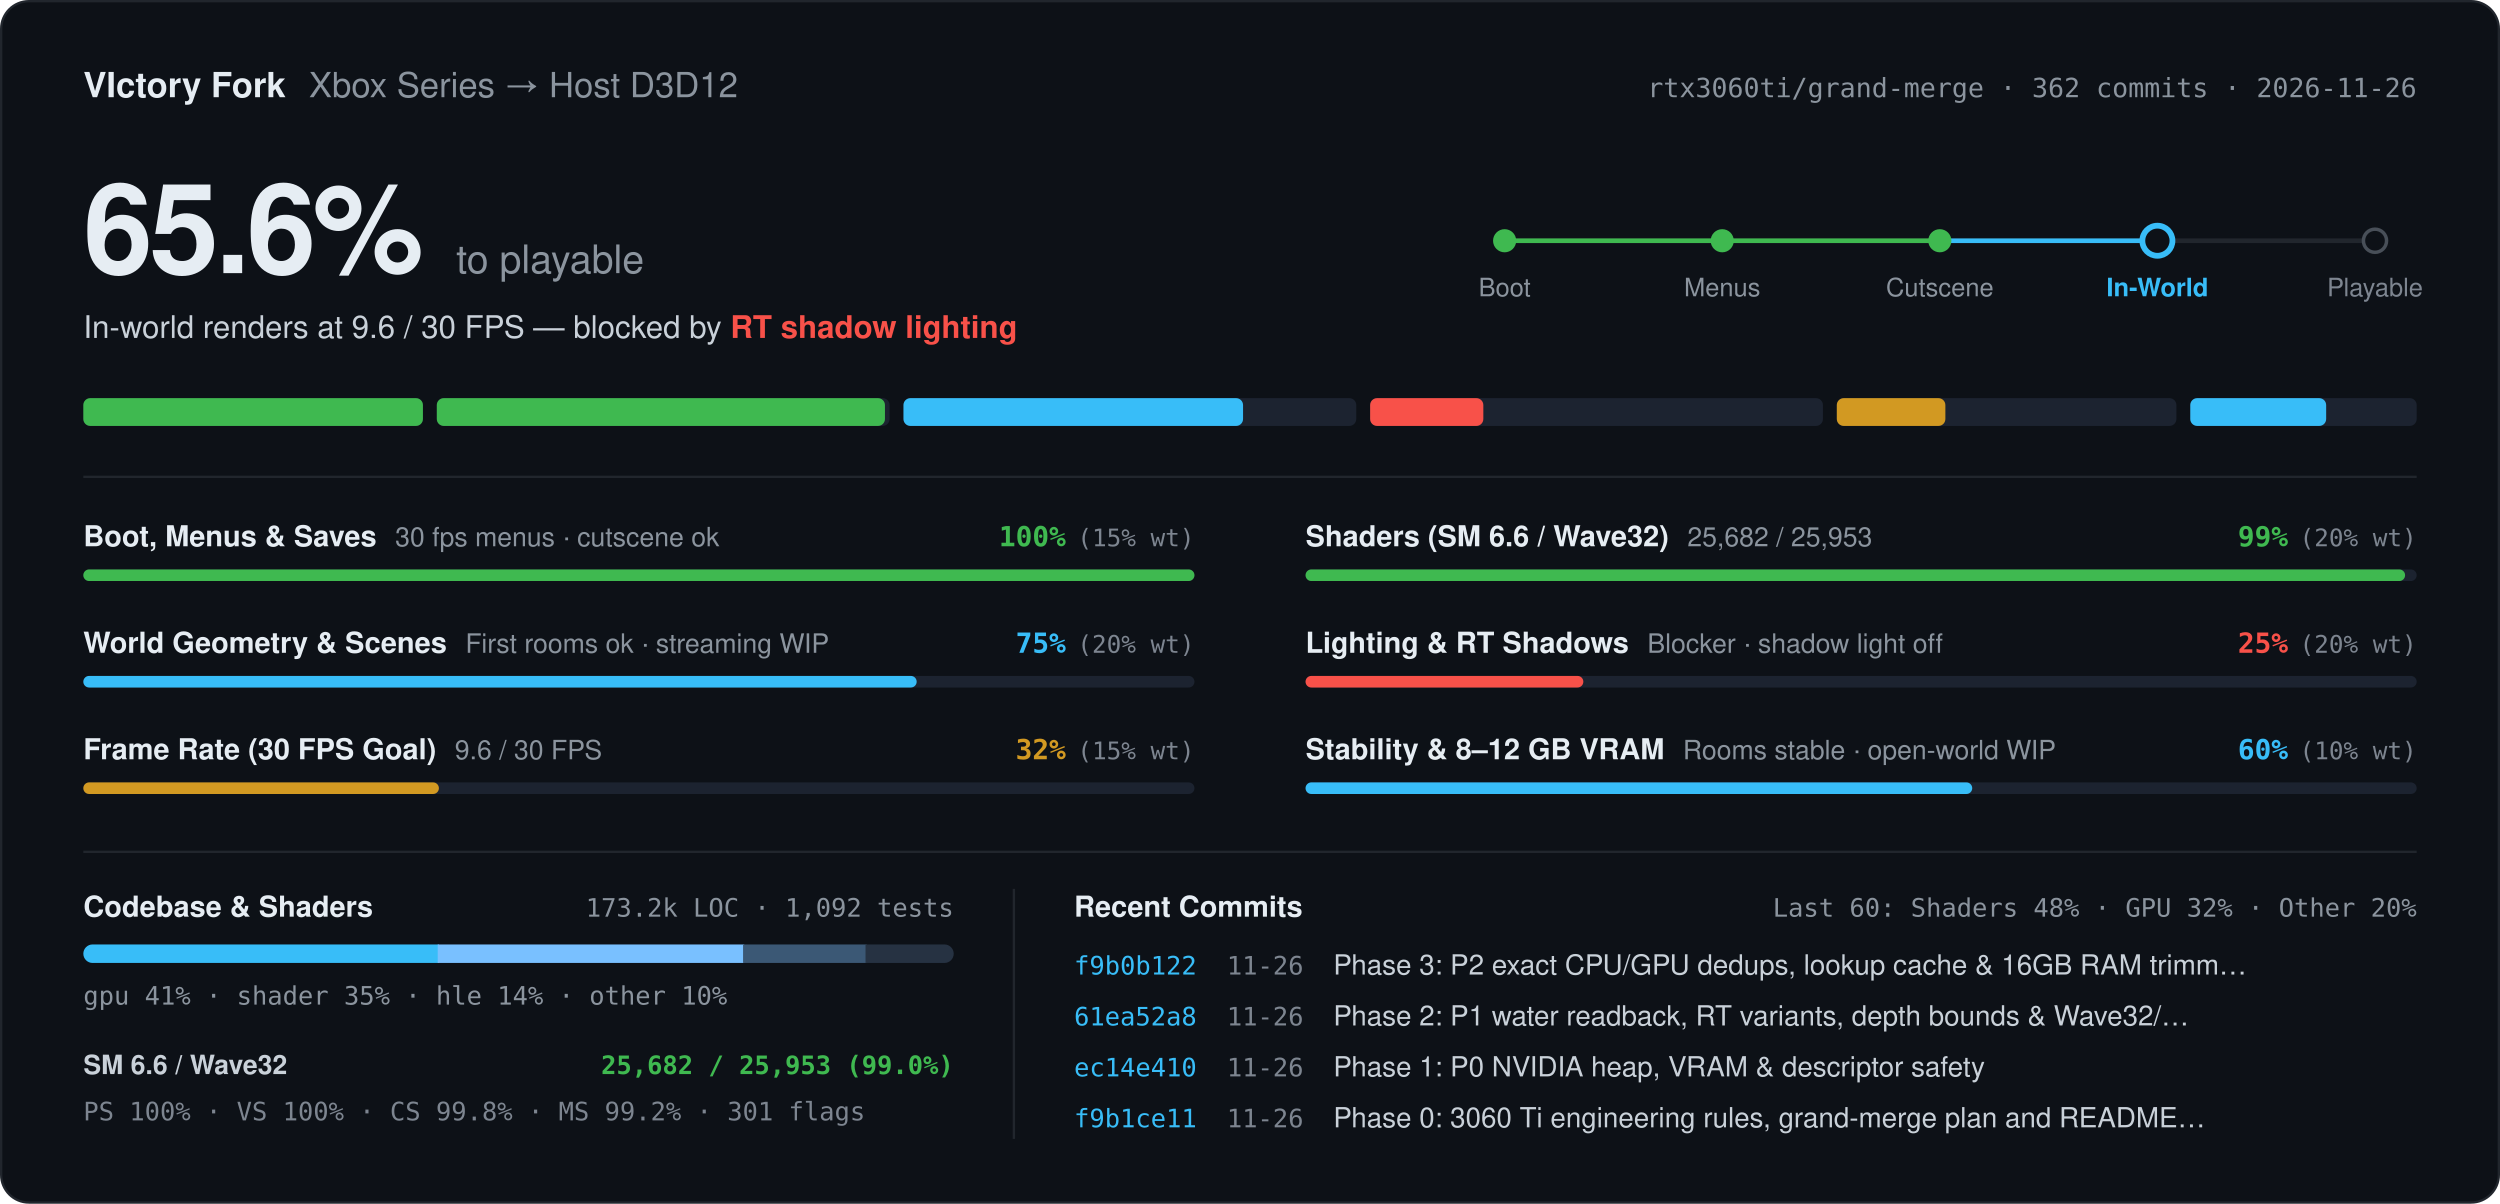
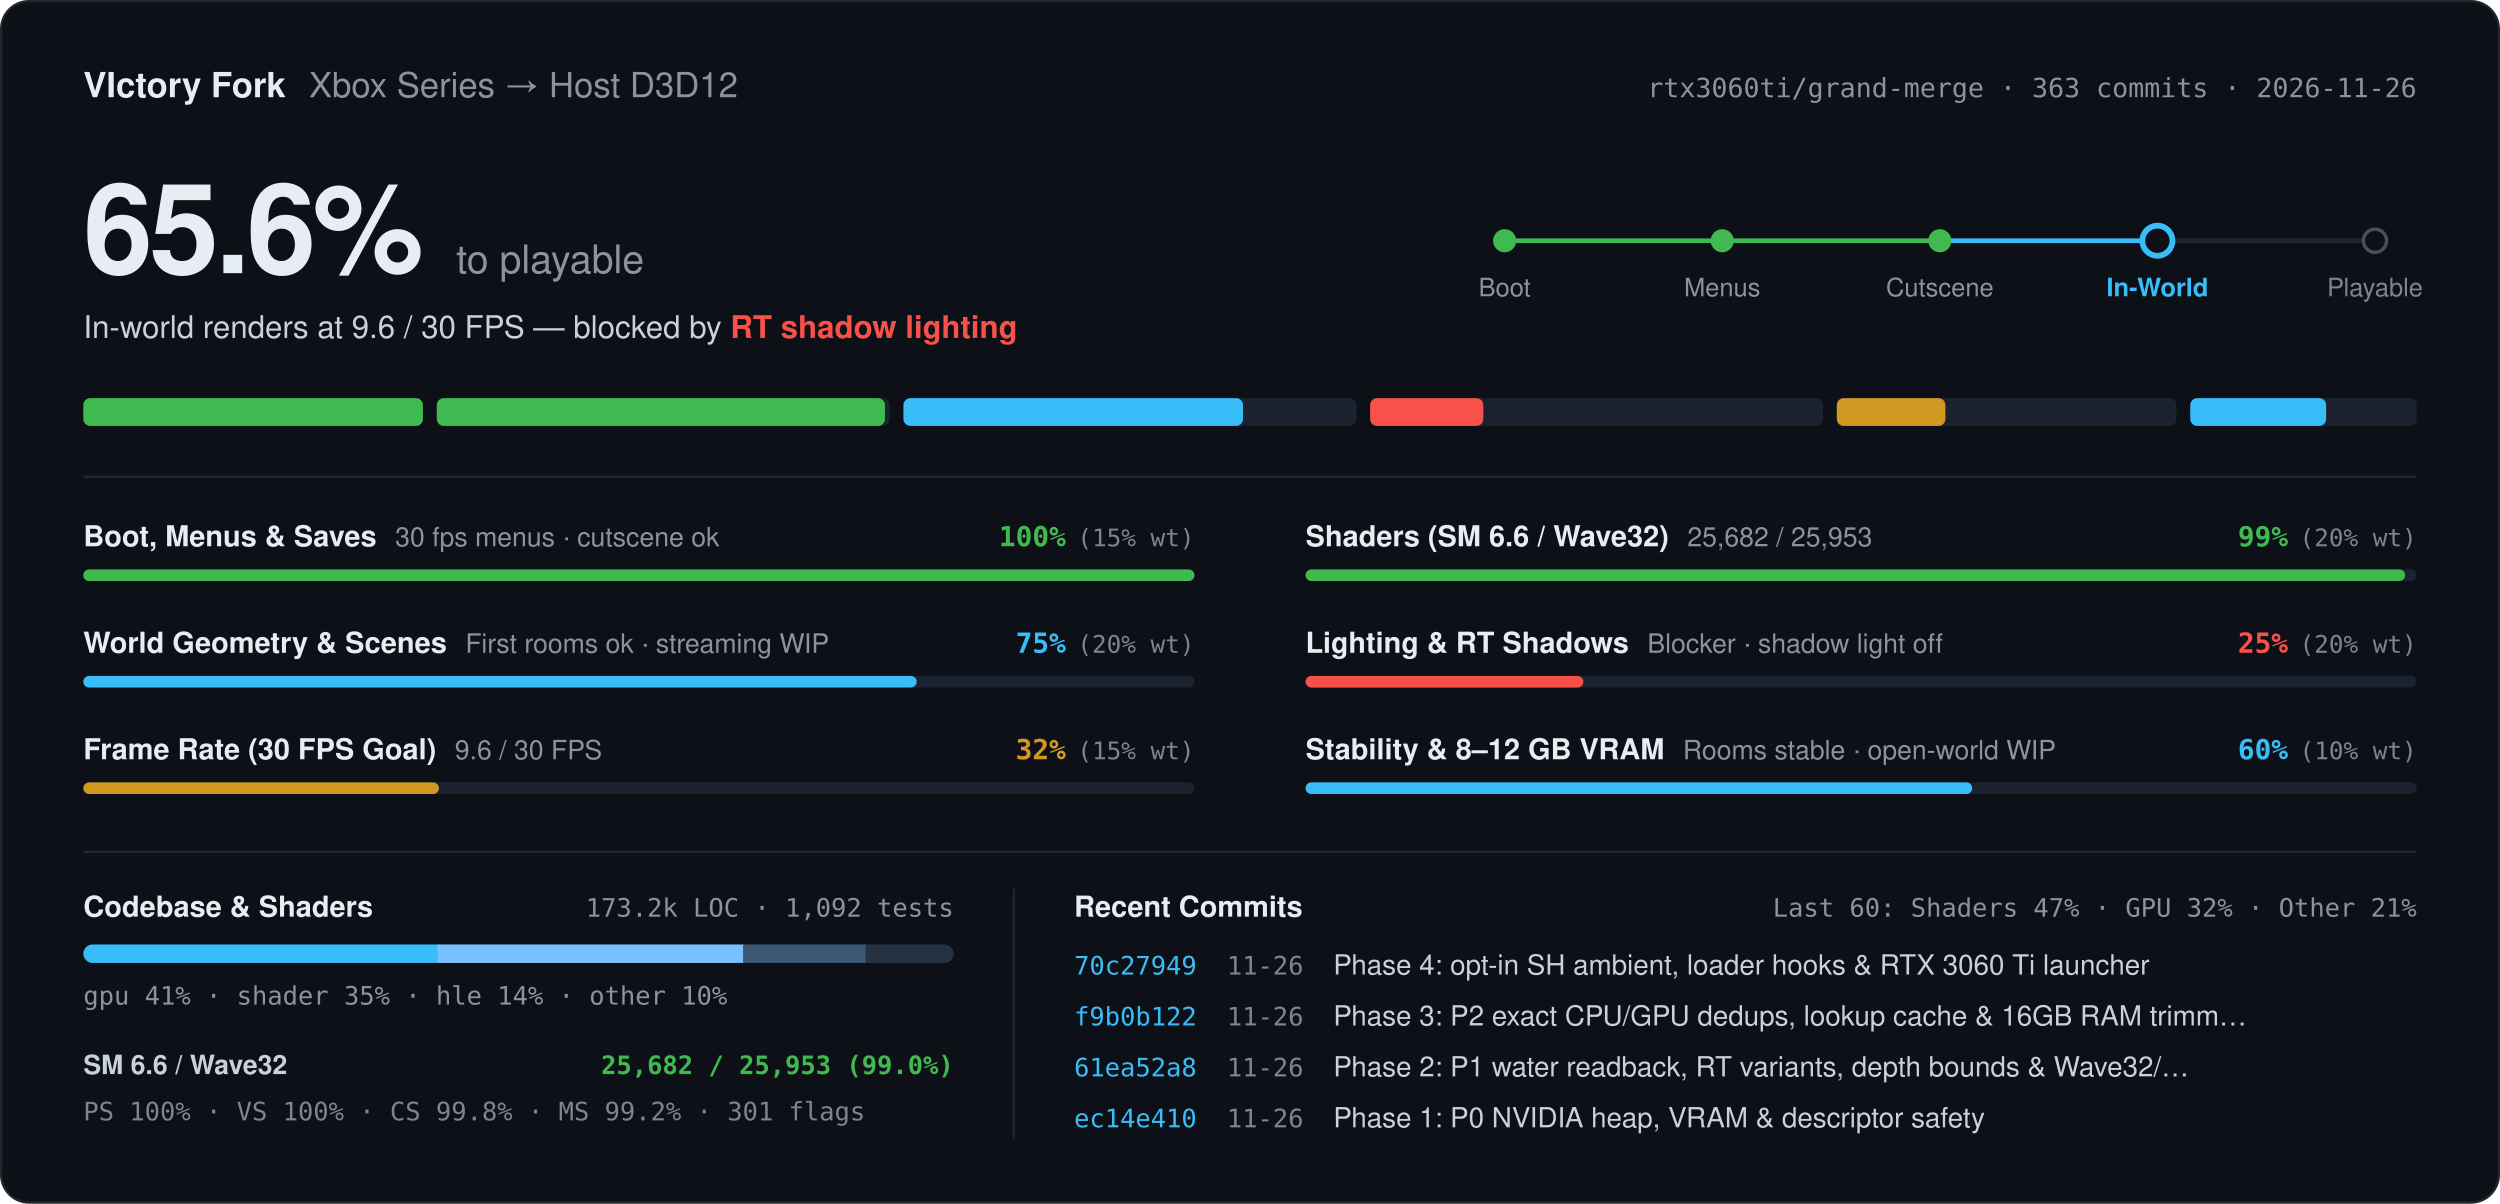
<svg xmlns="http://www.w3.org/2000/svg" width="1080" height="520" viewBox="0 0 1080 520" role="img" aria-label="VIctory Fork Playable Progress: 65.6%">
  <defs>
    <style>
      .sans { font-family: ui-sans-serif, -apple-system, BlinkMacSystemFont, "Segoe UI", Helvetica, Arial, sans-serif; }
      .mono { font-family: ui-monospace, SFMono-Regular, "SF Mono", Menlo, Consolas, monospace; font-variant-numeric: tabular-nums; }
      .fg   { fill: #e6edf3; }
      .sec  { fill: #c9d1d9; }
      .mut  { fill: #8b949e; }
      .dim  { fill: #7d8590; }
    </style>
  </defs>
  <rect x="0.5" y="0.5" width="1079" height="519" rx="12" fill="#0d1117" stroke="#21262d" />
  <text x="36" y="42" font-size="15" font-weight="700" class="sans fg">VIctory Fork<tspan font-weight="400" class="mut" dx="10">Xbox Series → Host D3D12</tspan>
  </text>
-   <text x="1044" y="42" text-anchor="end" font-size="11.5" class="mono mut">rtx3060ti/grand-merge · 362 commits · 2026-11-26</text>
+   <text x="1044" y="42" text-anchor="end" font-size="11.5" class="mono mut">rtx3060ti/grand-merge · 363 commits · 2026-11-26</text>
  <text x="36" y="118" font-size="54" font-weight="800" letter-spacing="-1.5" class="sans fg">65.6%<tspan font-size="17" font-weight="500" letter-spacing="0" class="sans mut" dx="14">to playable</tspan>
  </text>
  <text x="36" y="146" font-size="13.5" class="sans sec">In-world renders at 9.6 / 30 FPS — blocked by <tspan fill="#f85149" font-weight="600">RT shadow lighting</tspan>
  </text>
  <g>
    <line x1="650" y1="104" x2="1026" y2="104" stroke="#21262d" stroke-width="2" />
    <line x1="650" y1="104" x2="838" y2="104" stroke="#3fb950" stroke-width="2" />
    <line x1="838" y1="104" x2="932" y2="104" stroke="#38bdf8" stroke-width="2" />
    <circle cx="650" cy="104" r="5" fill="#3fb950" />
    <circle cx="744" cy="104" r="5" fill="#3fb950" />
    <circle cx="838" cy="104" r="5" fill="#3fb950" />
    <circle cx="932" cy="104" r="6.5" fill="#0d1117" stroke="#38bdf8" stroke-width="2.5" />
    <circle cx="1026" cy="104" r="5" fill="#0d1117" stroke="#484f58" stroke-width="1.5" />
    <text x="650" y="128" text-anchor="middle" font-size="11" class="sans mut">Boot</text>
    <text x="744" y="128" text-anchor="middle" font-size="11" class="sans mut">Menus</text>
    <text x="838" y="128" text-anchor="middle" font-size="11" class="sans mut">Cutscene</text>
    <text x="932" y="128" text-anchor="middle" font-size="11" font-weight="700" fill="#38bdf8" class="sans">In-World</text>
    <text x="1026" y="128" text-anchor="middle" font-size="11" class="sans dim">Playable</text>
  </g>
  <rect x="36.0" y="172" width="146.7" height="12" rx="3" fill="#1c2330" />
  <rect x="36.0" y="172" width="146.7" height="12" rx="3" fill="#3fb950" />
  <rect x="188.7" y="172" width="195.6" height="12" rx="3" fill="#1c2330" />
  <rect x="188.7" y="172" width="193.6" height="12" rx="3" fill="#3fb950" />
  <rect x="390.3" y="172" width="195.6" height="12" rx="3" fill="#1c2330" />
  <rect x="390.3" y="172" width="146.7" height="12" rx="3" fill="#38bdf8" />
  <rect x="591.9" y="172" width="195.6" height="12" rx="3" fill="#1c2330" />
  <rect x="591.9" y="172" width="48.9" height="12" rx="3" fill="#f85149" />
  <rect x="793.5" y="172" width="146.7" height="12" rx="3" fill="#1c2330" />
  <rect x="793.5" y="172" width="46.9" height="12" rx="3" fill="#d29922" />
  <rect x="946.2" y="172" width="97.8" height="12" rx="3" fill="#1c2330" />
  <rect x="946.2" y="172" width="58.7" height="12" rx="3" fill="#38bdf8" />
  <line x1="36" y1="206" x2="1044" y2="206" stroke="#21262d" />
  <g>
    <text x="36" y="236" font-size="12.5" font-weight="600" class="sans fg">Boot, Menus &amp; Saves<tspan font-size="11.5" font-weight="400" class="mut" dx="8">30 fps menus · cutscene ok</tspan>
    </text>
    <text x="516" y="236" text-anchor="end" font-size="12" font-weight="700" fill="#3fb950" class="mono">100%<tspan font-size="10.5" font-weight="400" class="dim" dx="5">(15% wt)</tspan>
    </text>
    <rect x="36" y="246" width="480" height="5" rx="2.5" fill="#1c2330" />
    <rect x="36" y="246" width="480.0" height="5" rx="2.5" fill="#3fb950" />
  </g>
  <g>
    <text x="564" y="236" font-size="12.5" font-weight="600" class="sans fg">Shaders (SM 6.6 / Wave32)<tspan font-size="11.5" font-weight="400" class="mut" dx="8">25,682 / 25,953</tspan>
    </text>
    <text x="1044" y="236" text-anchor="end" font-size="12" font-weight="700" fill="#3fb950" class="mono">99%<tspan font-size="10.5" font-weight="400" class="dim" dx="5">(20% wt)</tspan>
    </text>
    <rect x="564" y="246" width="480" height="5" rx="2.5" fill="#1c2330" />
    <rect x="564" y="246" width="475.0" height="5" rx="2.5" fill="#3fb950" />
  </g>
  <g>
    <text x="36" y="282" font-size="12.5" font-weight="600" class="sans fg">World Geometry &amp; Scenes<tspan font-size="11.5" font-weight="400" class="mut" dx="8">First rooms ok · streaming WIP</tspan>
    </text>
    <text x="516" y="282" text-anchor="end" font-size="12" font-weight="700" fill="#38bdf8" class="mono">75%<tspan font-size="10.5" font-weight="400" class="dim" dx="5">(20% wt)</tspan>
    </text>
    <rect x="36" y="292" width="480" height="5" rx="2.5" fill="#1c2330" />
    <rect x="36" y="292" width="360.0" height="5" rx="2.5" fill="#38bdf8" />
  </g>
  <g>
    <text x="564" y="282" font-size="12.5" font-weight="600" class="sans fg">Lighting &amp; RT Shadows<tspan font-size="11.5" font-weight="400" class="mut" dx="8">Blocker · shadow light off</tspan>
    </text>
    <text x="1044" y="282" text-anchor="end" font-size="12" font-weight="700" fill="#f85149" class="mono">25%<tspan font-size="10.5" font-weight="400" class="dim" dx="5">(20% wt)</tspan>
    </text>
    <rect x="564" y="292" width="480" height="5" rx="2.5" fill="#1c2330" />
    <rect x="564" y="292" width="120.0" height="5" rx="2.5" fill="#f85149" />
  </g>
  <g>
    <text x="36" y="328" font-size="12.5" font-weight="600" class="sans fg">Frame Rate (30 FPS Goal)<tspan font-size="11.5" font-weight="400" class="mut" dx="8">9.6 / 30 FPS</tspan>
    </text>
    <text x="516" y="328" text-anchor="end" font-size="12" font-weight="700" fill="#d29922" class="mono">32%<tspan font-size="10.5" font-weight="400" class="dim" dx="5">(15% wt)</tspan>
    </text>
    <rect x="36" y="338" width="480" height="5" rx="2.5" fill="#1c2330" />
    <rect x="36" y="338" width="153.6" height="5" rx="2.5" fill="#d29922" />
  </g>
  <g>
    <text x="564" y="328" font-size="12.5" font-weight="600" class="sans fg">Stability &amp; 8–12 GB VRAM<tspan font-size="11.5" font-weight="400" class="mut" dx="8">Rooms stable · open-world WIP</tspan>
    </text>
    <text x="1044" y="328" text-anchor="end" font-size="12" font-weight="700" fill="#38bdf8" class="mono">60%<tspan font-size="10.5" font-weight="400" class="dim" dx="5">(10% wt)</tspan>
    </text>
    <rect x="564" y="338" width="480" height="5" rx="2.5" fill="#1c2330" />
    <rect x="564" y="338" width="288.0" height="5" rx="2.5" fill="#38bdf8" />
  </g>
  <line x1="36" y1="368" x2="1044" y2="368" stroke="#21262d" />
  <text x="36" y="396" font-size="12.5" font-weight="600" class="sans fg">Codebase &amp; Shaders</text>
  <text x="412" y="396" text-anchor="end" font-size="11" class="mono mut">173.2k LOC · 1,092 tests</text>
  <clipPath id="locClip">
    <rect x="36" y="408" width="376" height="8" rx="4" />
  </clipPath>
  <g clip-path="url(#locClip)">
    <rect x="36.0" y="408" width="153.6" height="8" fill="#38bdf8" />
    <rect x="189.1" y="408" width="132.4" height="8" fill="#79c0ff" />
    <rect x="321.0" y="408" width="53.4" height="8" fill="#3b5875" />
    <rect x="373.9" y="408" width="38.6" height="8" fill="#263242" />
  </g>
  <text x="36" y="434" font-size="11" class="mono mut">gpu 41% · shader 35% · hle 14% · other 10%</text>
  <text x="36" y="464" font-size="11.5" font-weight="600" class="sans sec">SM 6.6 / Wave32</text>
  <text x="412" y="464" text-anchor="end" font-size="11" font-weight="600" fill="#3fb950" class="mono">25,682 / 25,953 (99.0%)</text>
  <text x="36" y="484" font-size="11" class="mono dim">PS 100% · VS 100% · CS 99.8% · MS 99.2% · 301 flags</text>
  <line x1="438" y1="384" x2="438" y2="492" stroke="#21262d" />
  <text x="464" y="396" font-size="12.5" font-weight="600" class="sans fg">Recent Commits</text>
-   <text x="1044" y="396" text-anchor="end" font-size="11" class="mono mut">Last 60: Shaders 48% · GPU 32% · Other 20%</text>
-   <text x="464" y="421" font-size="11" fill="#38bdf8" class="mono">f9b0b122</text>
+   <text x="1044" y="396" text-anchor="end" font-size="11" class="mono mut">Last 60: Shaders 47% · GPU 32% · Other 21%</text>
+   <text x="464" y="421" font-size="11" fill="#38bdf8" class="mono">70c27949</text>
  <text x="530" y="421" font-size="11" class="mono dim">11-26</text>
-   <text x="576" y="421" font-size="12" class="sans sec">Phase 3: P2 exact CPU/GPU dedups, lookup cache &amp; 16GB RAM trimm…</text>
-   <text x="464" y="443" font-size="11" fill="#38bdf8" class="mono">61ea52a8</text>
+   <text x="576" y="421" font-size="12" class="sans sec">Phase 4: opt-in SH ambient, loader hooks &amp; RTX 3060 Ti launcher</text>
+   <text x="464" y="443" font-size="11" fill="#38bdf8" class="mono">f9b0b122</text>
  <text x="530" y="443" font-size="11" class="mono dim">11-26</text>
-   <text x="576" y="443" font-size="12" class="sans sec">Phase 2: P1 water readback, RT variants, depth bounds &amp; Wave32/…</text>
-   <text x="464" y="465" font-size="11" fill="#38bdf8" class="mono">ec14e410</text>
+   <text x="576" y="443" font-size="12" class="sans sec">Phase 3: P2 exact CPU/GPU dedups, lookup cache &amp; 16GB RAM trimm…</text>
+   <text x="464" y="465" font-size="11" fill="#38bdf8" class="mono">61ea52a8</text>
  <text x="530" y="465" font-size="11" class="mono dim">11-26</text>
-   <text x="576" y="465" font-size="12" class="sans sec">Phase 1: P0 NVIDIA heap, VRAM &amp; descriptor safety</text>
-   <text x="464" y="487" font-size="11" fill="#38bdf8" class="mono">f9b1ce11</text>
+   <text x="576" y="465" font-size="12" class="sans sec">Phase 2: P1 water readback, RT variants, depth bounds &amp; Wave32/…</text>
+   <text x="464" y="487" font-size="11" fill="#38bdf8" class="mono">ec14e410</text>
  <text x="530" y="487" font-size="11" class="mono dim">11-26</text>
-   <text x="576" y="487" font-size="12" class="sans sec">Phase 0: 3060 Ti engineering rules, grand-merge plan and README…</text>
+   <text x="576" y="487" font-size="12" class="sans sec">Phase 1: P0 NVIDIA heap, VRAM &amp; descriptor safety</text>
</svg>
